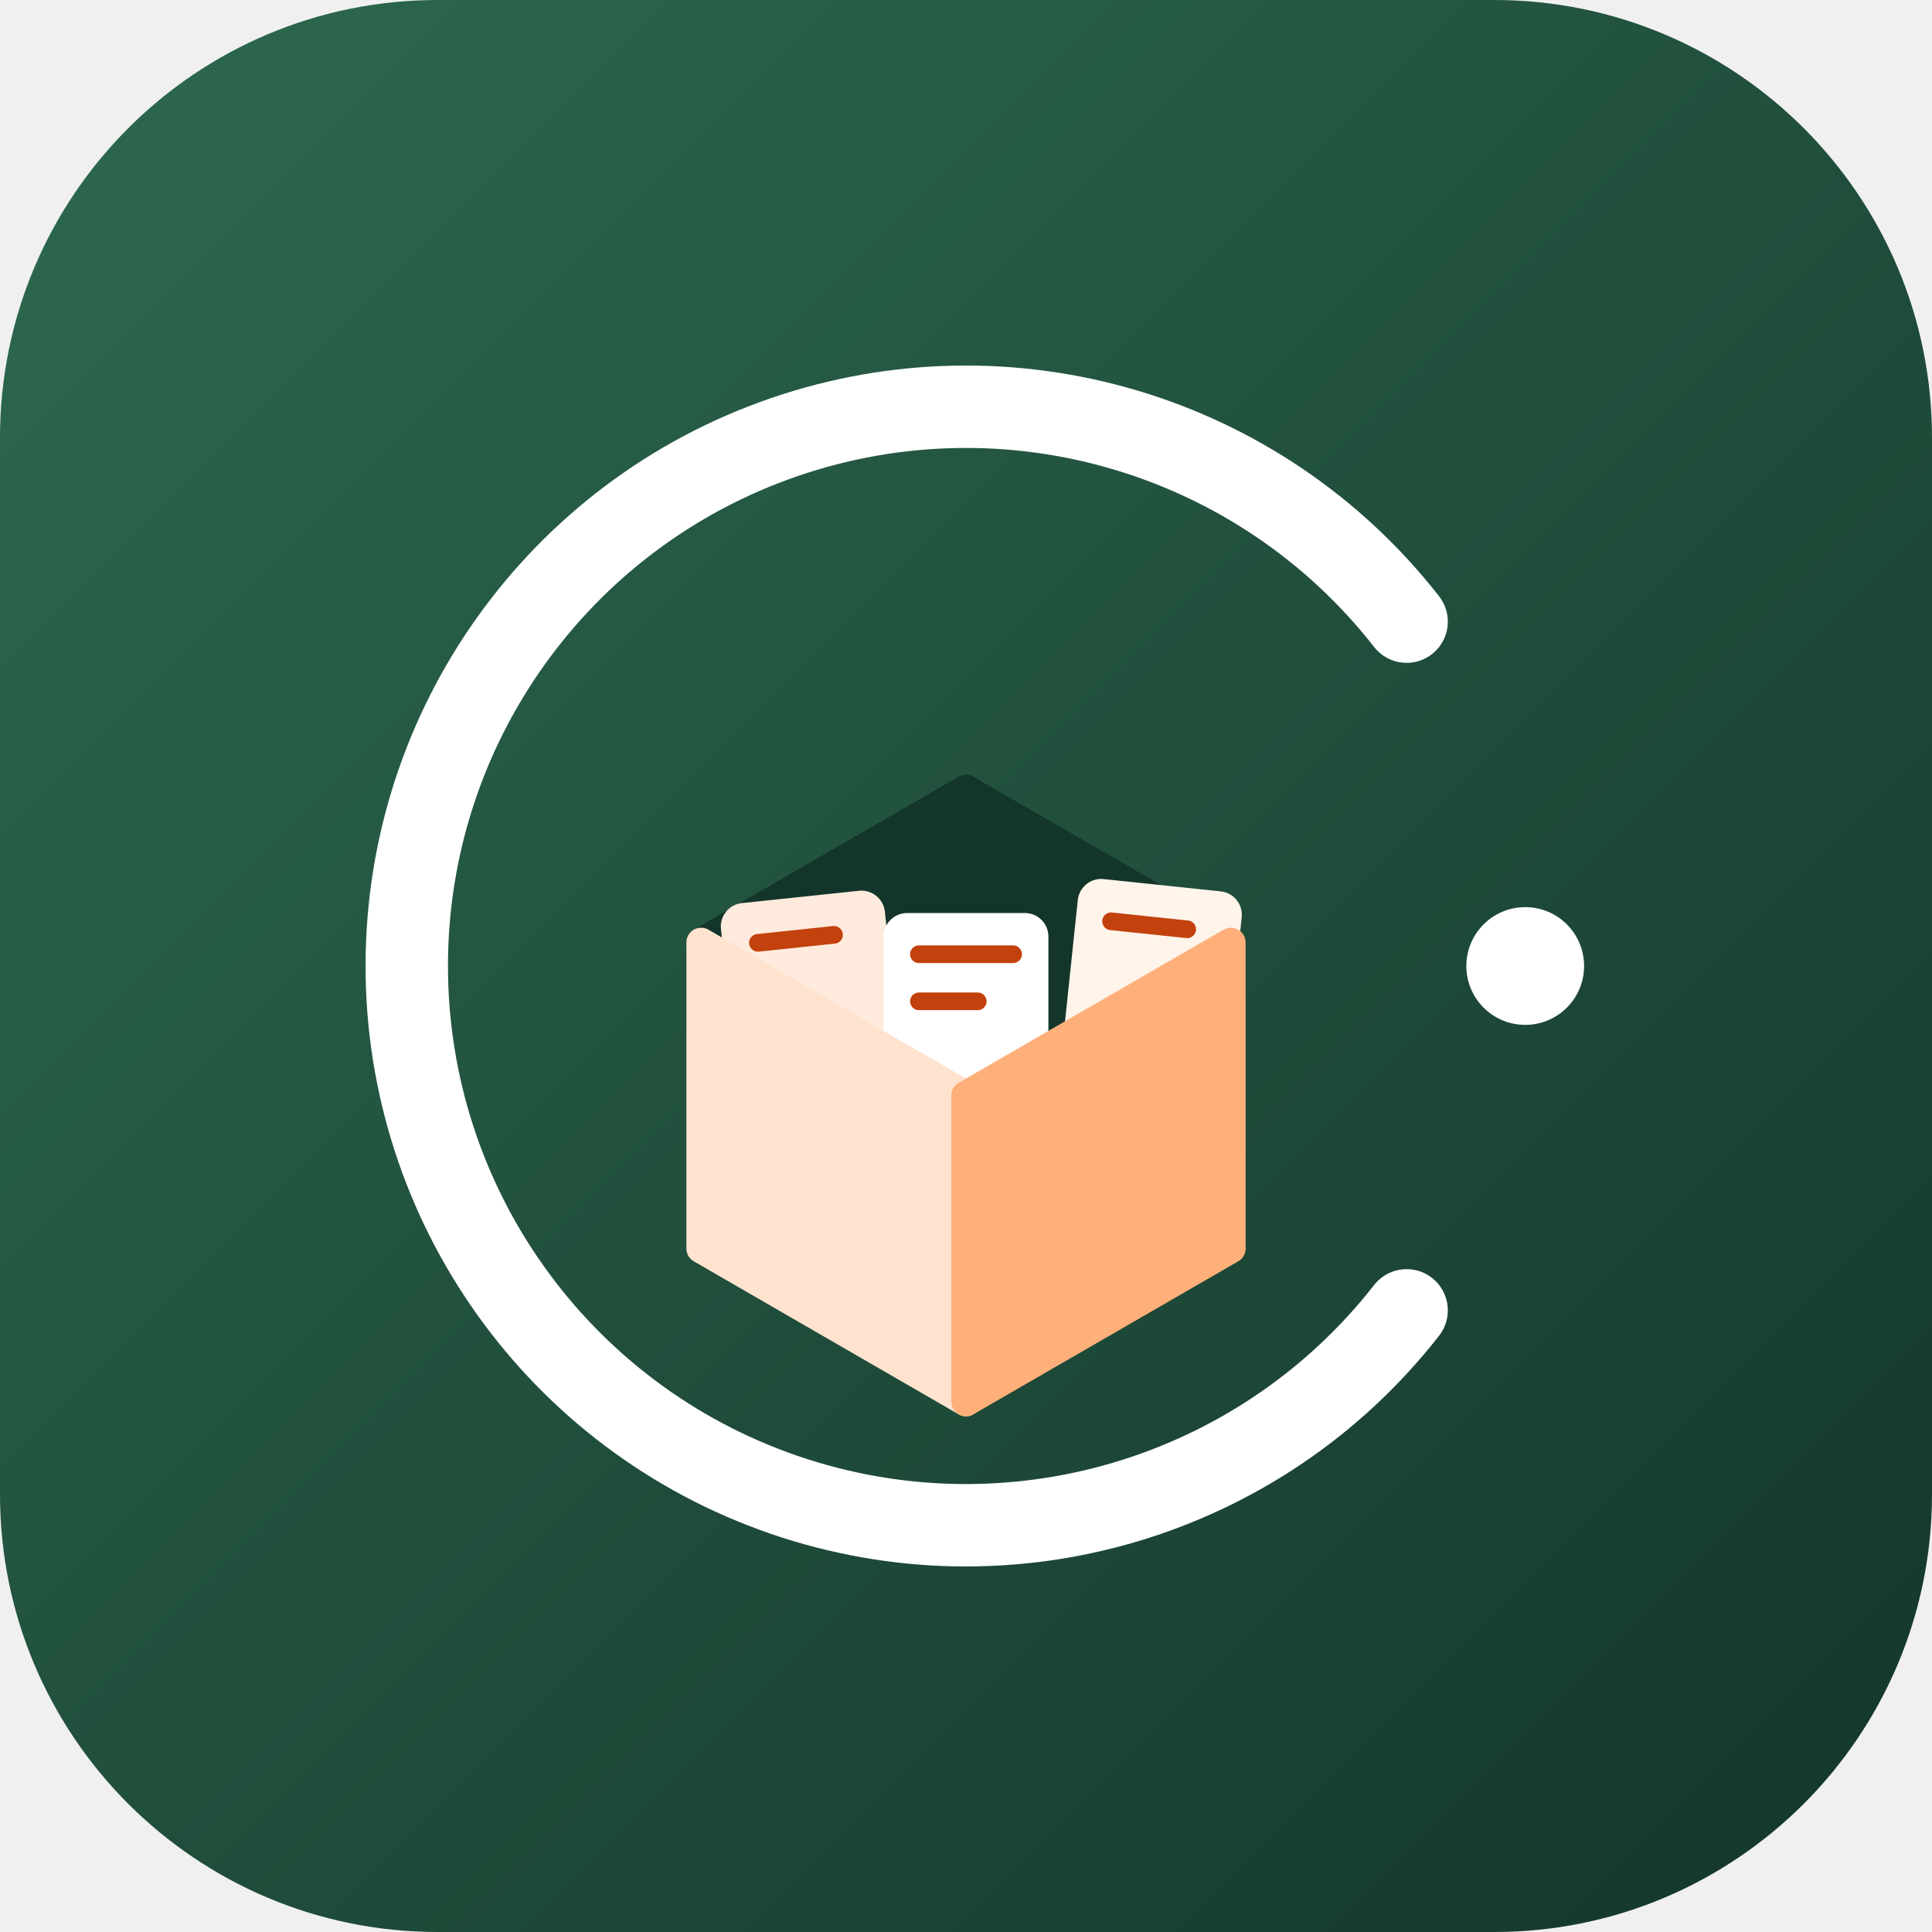
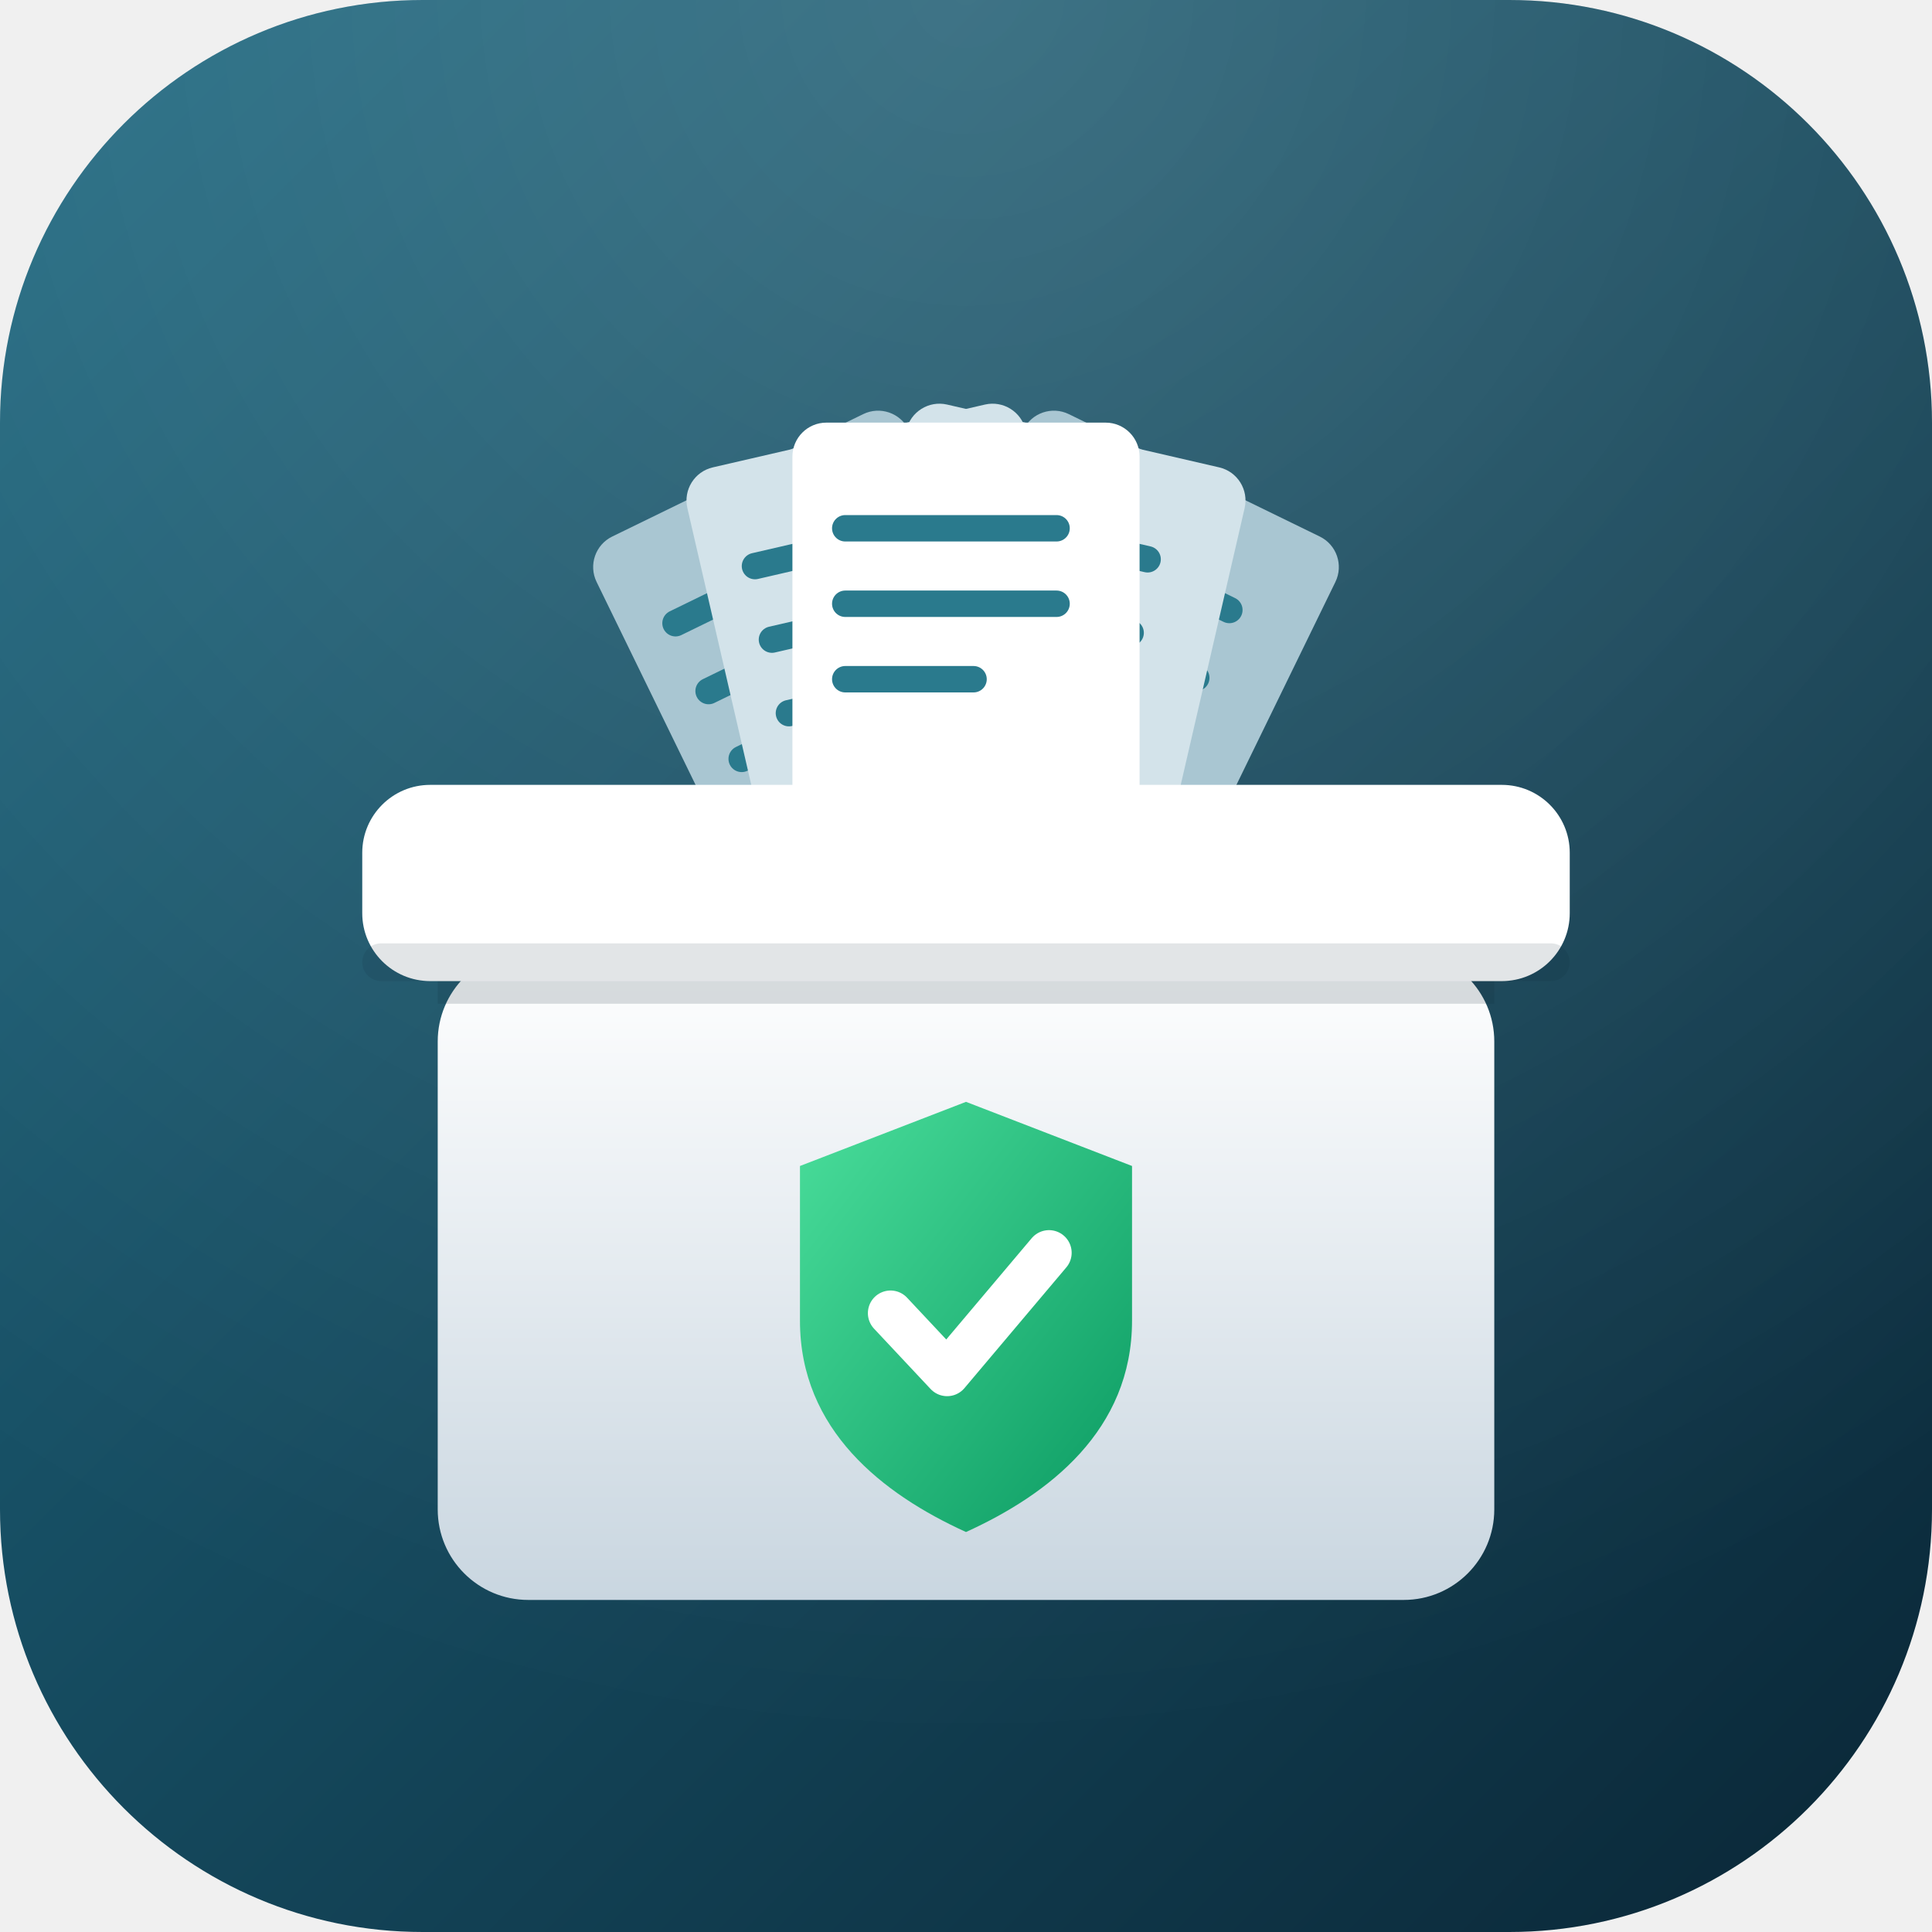
- <svg xmlns="http://www.w3.org/2000/svg" viewBox="0 0 512 512" role="img" aria-label="ItemCare">
+ <svg xmlns="http://www.w3.org/2000/svg" viewBox="0 0 512 512">
  <defs>
-     <linearGradient id="b2" x1="0" y1="0" x2="1" y2="1">
-       <stop offset="0" stop-color="#2D6A4F" />
-       <stop offset="1" stop-color="#14352A" />
+     <linearGradient id="bg" x1="0" y1="0" x2="1" y2="1">
+       <stop offset="0" stop-color="#1F6A82" />
+       <stop offset="1" stop-color="#0A2636" />
    </linearGradient>
+     <linearGradient id="box" x1="0" y1="0" x2="0" y2="1">
+       <stop offset="0" stop-color="#FFFFFF" />
+       <stop offset="1" stop-color="#C9D6E0" />
+     </linearGradient>
+     <linearGradient id="sh" x1="0" y1="0" x2="1" y2="1">
+       <stop offset="0" stop-color="#4ADE9B" />
+       <stop offset="1" stop-color="#0B9A62" />
+     </linearGradient>
+     <radialGradient id="glow" cx=".5" cy="0" r=".9">
+       <stop offset="0" stop-color="#fff" stop-opacity=".16" />
+       <stop offset="1" stop-color="#fff" stop-opacity="0" />
+     </radialGradient>
  </defs>
-   <rect width="512" height="512" rx="116" fill="url(#b2)" />
-   <g transform="translate(256 256) scale(.78) translate(-256 -256)">
-     <defs>
-       <linearGradient id="a2" x1="0" y1="0" x2="1" y2="1">
-         <stop offset="0" stop-color="#F97316" />
-         <stop offset="1" stop-color="#C2410C" />
-       </linearGradient>
-     </defs>
-     <path d="M405.7 139A190 190 0 1 0 405.7 373" fill="none" stroke="#FFFFFF" stroke-width="28" stroke-linecap="round" />
-     <polygon points="166,248 256,196 346,248 256,300" fill="#14352A" stroke="#14352A" stroke-width="10" stroke-linejoin="round" />
-     <g transform="rotate(-6 210 330)">
-       <rect x="182" y="232" width="56" height="108" rx="8" fill="#FFEBDD" stroke="none" stroke-width="0" />
-       <path d="M194 246h26" stroke="#C2410C" stroke-width="6" stroke-linecap="round" />
-     </g>
-     <g transform="rotate(6 312 330)">
-       <rect x="284" y="228" width="56" height="112" rx="8" fill="#FFF4EA" stroke="none" stroke-width="0" />
-       <path d="M296 242h26" stroke="#C2410C" stroke-width="6" stroke-linecap="round" />
-     </g>
-     <g transform="rotate(0 256 330)">
-       <rect x="228" y="238" width="56" height="102" rx="8" fill="#FFFFFF" stroke="none" stroke-width="0" />
-       <path d="M240 252h32" stroke="#C2410C" stroke-width="6" stroke-linecap="round" />
-       <path d="M240 268h20" stroke="#C2410C" stroke-width="6" stroke-linecap="round" />
-     </g>
-     <polygon points="166,248 256,300 256,404 166,352" fill="#FFE3CF" stroke="#FFE3CF" stroke-width="10" stroke-linejoin="round" />
-     <polygon points="256,300 346,248 346,352 256,404" fill="#FFB07A" stroke="#FFB07A" stroke-width="10" stroke-linejoin="round" />
-     <circle cx="446" cy="256" r="20" fill="#FFFFFF" />
+   <rect width="512" height="512" rx="112" fill="url(#bg)" />
+   <rect width="512" height="512" rx="112" fill="url(#glow)" />
+   <g transform="rotate(-26 256 250)">
+     <rect x="210" y="112" width="92" height="140" rx="9" fill="#A9C6D2" />
+     <path d="M224 140h56" stroke="#2A7A8D" stroke-width="7" stroke-linecap="round" />
+     <path d="M224 160h56" stroke="#2A7A8D" stroke-width="7" stroke-linecap="round" />
+     <path d="M224 180h34" stroke="#2A7A8D" stroke-width="7" stroke-linecap="round" />
+   </g>
+   <g transform="rotate(26 256 250)">
+     <rect x="210" y="112" width="92" height="140" rx="9" fill="#A9C6D2" />
+     <path d="M224 140h56" stroke="#2A7A8D" stroke-width="7" stroke-linecap="round" />
+     <path d="M224 160h56" stroke="#2A7A8D" stroke-width="7" stroke-linecap="round" />
+     <path d="M224 180h34" stroke="#2A7A8D" stroke-width="7" stroke-linecap="round" />
+   </g>
+   <g transform="rotate(-13 256 250)">
+     <rect x="210" y="112" width="92" height="140" rx="9" fill="#D3E3EA" />
+     <path d="M224 140h56" stroke="#2A7A8D" stroke-width="7" stroke-linecap="round" />
+     <path d="M224 160h56" stroke="#2A7A8D" stroke-width="7" stroke-linecap="round" />
+     <path d="M224 180h34" stroke="#2A7A8D" stroke-width="7" stroke-linecap="round" />
+   </g>
+   <g transform="rotate(13 256 250)">
+     <rect x="210" y="112" width="92" height="140" rx="9" fill="#D3E3EA" />
+     <path d="M224 140h56" stroke="#2A7A8D" stroke-width="7" stroke-linecap="round" />
+     <path d="M224 160h56" stroke="#2A7A8D" stroke-width="7" stroke-linecap="round" />
+     <path d="M224 180h34" stroke="#2A7A8D" stroke-width="7" stroke-linecap="round" />
+   </g>
+   <g transform="rotate(0 256 250)">
+     <rect x="210" y="112" width="92" height="140" rx="9" fill="#FFFFFF" />
+     <path d="M224 140h56" stroke="#2A7A8D" stroke-width="7" stroke-linecap="round" />
+     <path d="M224 160h56" stroke="#2A7A8D" stroke-width="7" stroke-linecap="round" />
+     <path d="M224 180h34" stroke="#2A7A8D" stroke-width="7" stroke-linecap="round" />
+   </g>
+   <rect x="116" y="252" width="280" height="172" rx="24" fill="url(#box)" />
+   <rect x="116" y="252" width="280" height="14" fill="#0A2636" opacity=".16" />
+   <rect x="96" y="208" width="320" height="52" rx="18" fill="#FFFFFF" />
+   <rect x="96" y="250" width="320" height="10" rx="5" fill="#0A2636" opacity=".12" />
+   <g transform="translate(256 346)">
+     <path d="M0-54-44-37V4C-44 33-22 50 0 60 22 50 44 33 44 4V-37z" fill="url(#sh)" />
+     <path d="M-20 2-5 18 22-14" fill="none" stroke="#fff" stroke-width="12" stroke-linecap="round" stroke-linejoin="round" />
  </g>
</svg>
